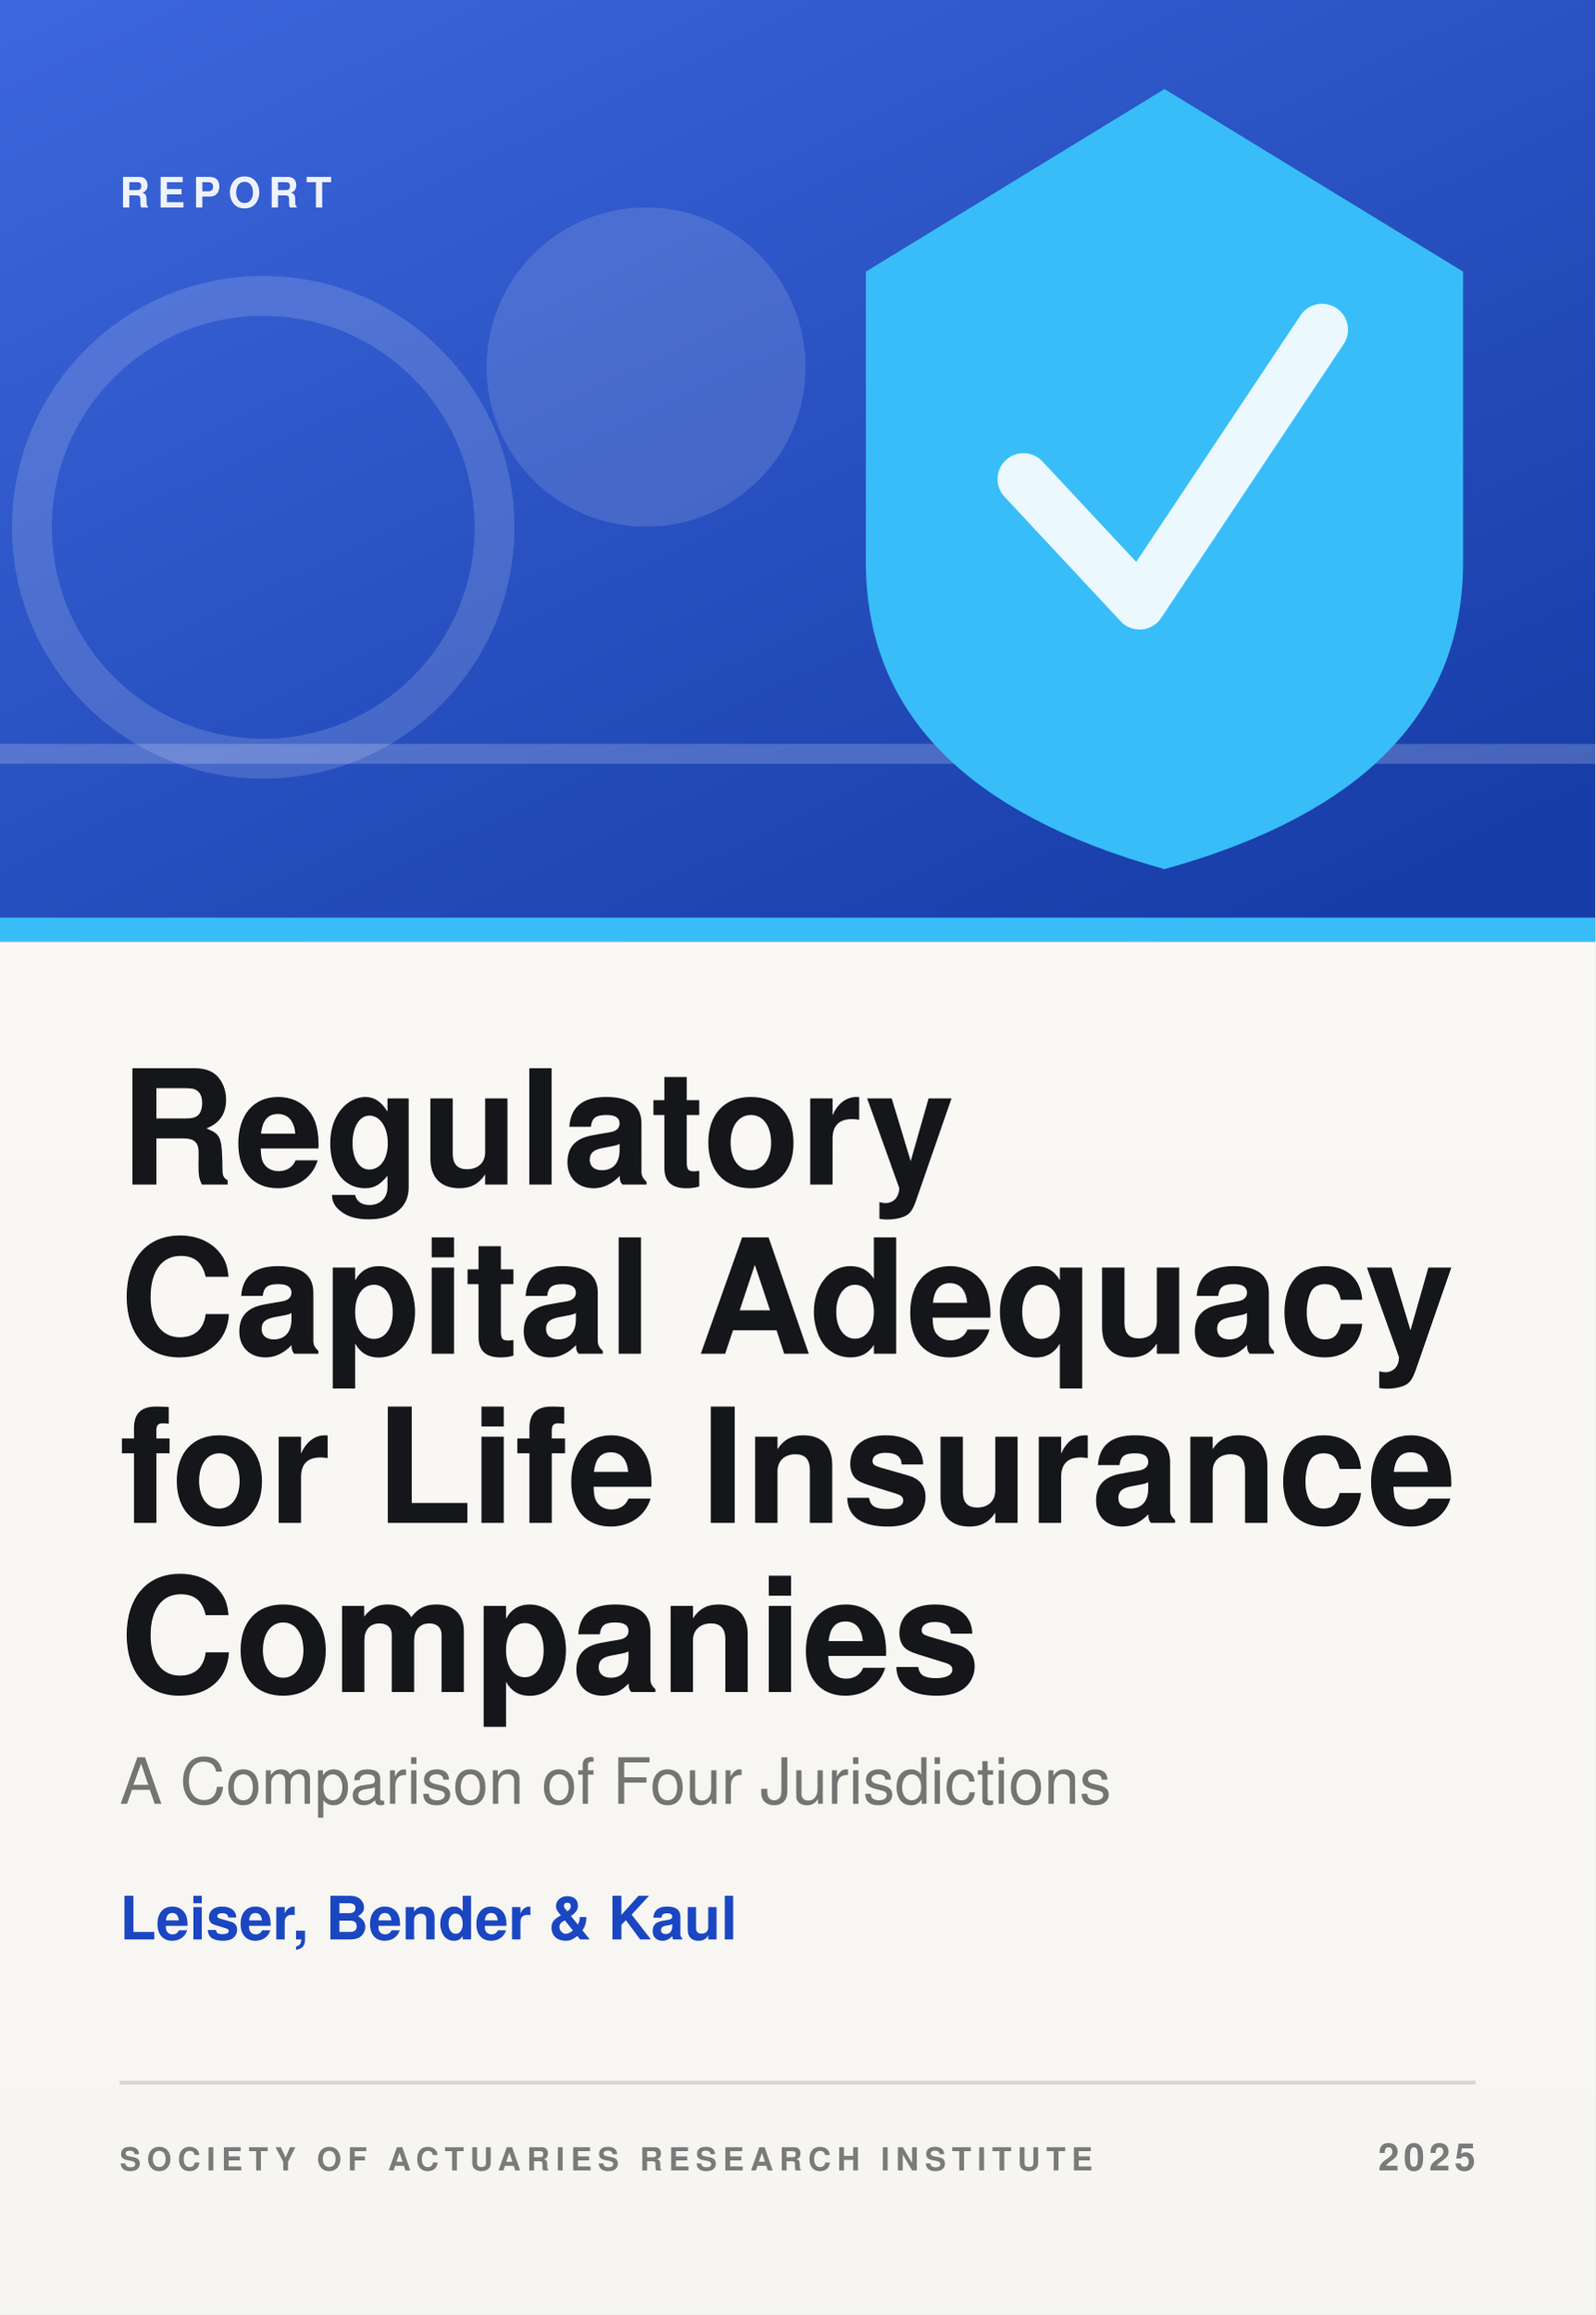
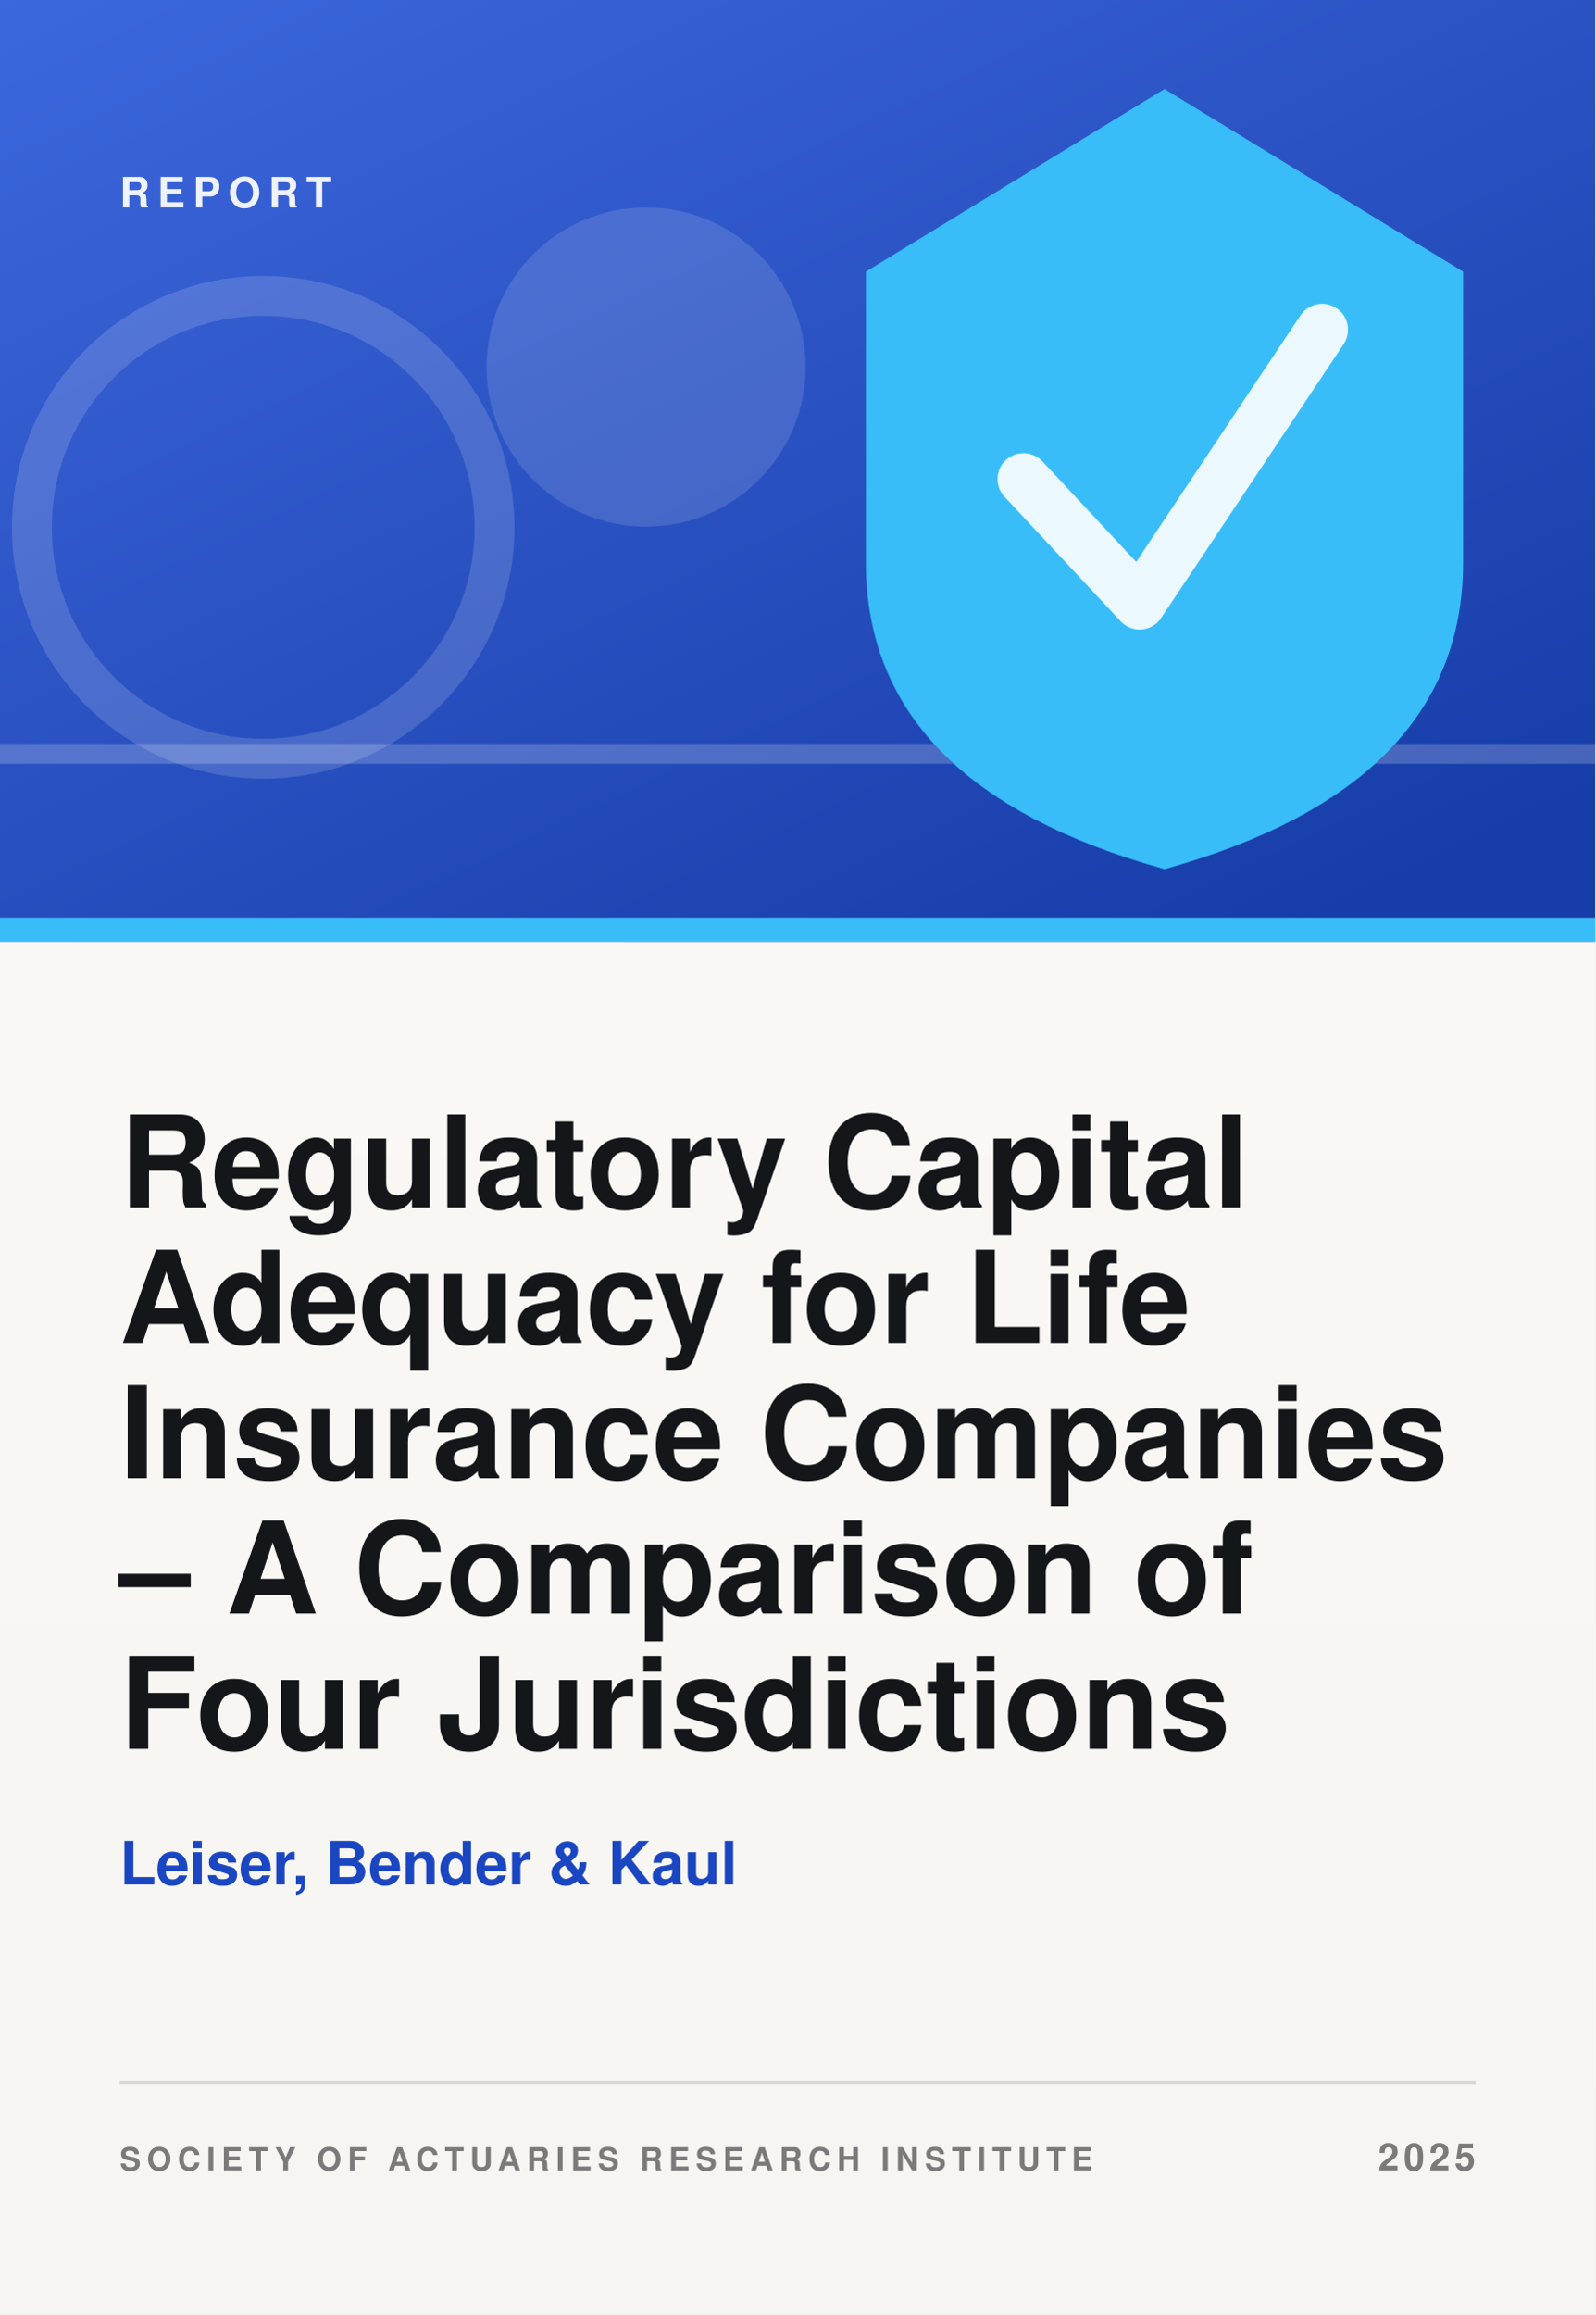
- <svg xmlns="http://www.w3.org/2000/svg" viewBox="0 0 400 580" width="400" height="580" role="img" aria-label="Cover of Regulatory Capital Adequacy for Life Insurance Companies — Leiser, Bender &amp; Kaul — 2025">
+ <svg xmlns="http://www.w3.org/2000/svg" viewBox="0 0 400 580" width="400" height="580" role="img" aria-label="Cover of Regulatory Capital Adequacy for Life Insurance Companies – A Comparison of Four Jurisdictions — Leiser, Bender &amp; Kaul — 2025">
  <defs>
-     <linearGradient id="band-88454ee" x1="0" y1="0" x2="0.8" y2="1">
+     <linearGradient id="band-1b2fe81" x1="0" y1="0" x2="0.8" y2="1">
      <stop offset="0" stop-color="#3d67dd" />
      <stop offset="1" stop-color="#173da8" />
    </linearGradient>
-     <linearGradient id="paper-88454ee" x1="0" y1="0" x2="0" y2="1">
+     <linearGradient id="paper-1b2fe81" x1="0" y1="0" x2="0" y2="1">
      <stop offset="0" stop-color="#fbfaf7" />
      <stop offset="1" stop-color="#f6f5f1" />
    </linearGradient>
-     <clipPath id="crop-88454ee">
+     <clipPath id="crop-1b2fe81">
      <rect x="0" y="0" width="400" height="236" />
    </clipPath>
  </defs>
-   <rect x="0" y="0" width="400" height="580" fill="url(#paper-88454ee)" />
-   <g clip-path="url(#crop-88454ee)">
-     <rect x="0" y="0" width="400" height="236" fill="url(#band-88454ee)" />
+   <rect x="0" y="0" width="400" height="580" fill="url(#paper-1b2fe81)" />
+   <g clip-path="url(#crop-1b2fe81)">
+     <rect x="0" y="0" width="400" height="236" fill="url(#band-1b2fe81)" />
    <circle cx="66" cy="132.16" r="58" fill="none" stroke="#ffffff" stroke-width="10" opacity="0.15" />
    <rect x="0" y="186.44" width="400" height="5" fill="#ffffff" opacity="0.2" />
    <path d="M 292 22.32 L 366.88 68.08 L 366.88 140.88 Q 366.88 197.04 292 217.84 Q 217.12 197.04 217.12 140.88 L 217.12 68.08 Z" fill="#38bdf8" />
    <path d="M 256.64 120.08 L 285.76 151.28 L 331.52 82.64" fill="none" stroke="#ffffff" stroke-width="13" opacity="0.9" stroke-linecap="round" stroke-linejoin="round" />
    <circle cx="162" cy="92" r="40" fill="#ffffff" opacity="0.13" />
  </g>
  <rect x="0" y="230" width="400" height="6" fill="#38bdf8" />
  <text x="30" y="52" font-family="'Helvetica Neue', Helvetica, Arial, sans-serif" font-size="10.5" font-weight="700" fill="#ffffff" text-anchor="start" letter-spacing="1.9" opacity="0.92">REPORT</text>
-   <text x="30" y="296.9" font-family="'Helvetica Neue', Helvetica, Arial, sans-serif" font-size="40" font-weight="700" fill="#14161a" text-anchor="start">Regulatory</text>
-   <text x="30" y="339.3" font-family="'Helvetica Neue', Helvetica, Arial, sans-serif" font-size="40" font-weight="700" fill="#14161a" text-anchor="start">Capital Adequacy</text>
-   <text x="30" y="381.7" font-family="'Helvetica Neue', Helvetica, Arial, sans-serif" font-size="40" font-weight="700" fill="#14161a" text-anchor="start">for Life Insurance</text>
-   <text x="30" y="424.1" font-family="'Helvetica Neue', Helvetica, Arial, sans-serif" font-size="40" font-weight="700" fill="#14161a" text-anchor="start">Companies</text>
-   <text x="30" y="452.1" font-family="'Helvetica Neue', Helvetica, Arial, sans-serif" font-size="16" font-weight="400" fill="#737474" text-anchor="start">A Comparison of Four Jurisdictions</text>
-   <text x="30" y="486.1" font-family="'Helvetica Neue', Helvetica, Arial, sans-serif" font-size="15" font-weight="600" fill="#1a46c2" text-anchor="start">Leiser, Bender &amp; Kaul</text>
+   <text x="30" y="302.66" font-family="'Helvetica Neue', Helvetica, Arial, sans-serif" font-size="32" font-weight="700" fill="#14161a" text-anchor="start">Regulatory Capital</text>
+   <text x="30" y="336.58" font-family="'Helvetica Neue', Helvetica, Arial, sans-serif" font-size="32" font-weight="700" fill="#14161a" text-anchor="start">Adequacy for Life</text>
+   <text x="30" y="370.5" font-family="'Helvetica Neue', Helvetica, Arial, sans-serif" font-size="32" font-weight="700" fill="#14161a" text-anchor="start">Insurance Companies</text>
+   <text x="30" y="404.42" font-family="'Helvetica Neue', Helvetica, Arial, sans-serif" font-size="32" font-weight="700" fill="#14161a" text-anchor="start">– A Comparison of</text>
+   <text x="30" y="438.34" font-family="'Helvetica Neue', Helvetica, Arial, sans-serif" font-size="32" font-weight="700" fill="#14161a" text-anchor="start">Four Jurisdictions</text>
+   <text x="30" y="472.34" font-family="'Helvetica Neue', Helvetica, Arial, sans-serif" font-size="15" font-weight="600" fill="#1a46c2" text-anchor="start">Leiser, Bender &amp; Kaul</text>
  <line x1="30" y1="522" x2="370" y2="522" stroke="#14161a" stroke-width="1" opacity="0.14" />
  <text x="30" y="544" font-family="'Helvetica Neue', Helvetica, Arial, sans-serif" font-size="8" font-weight="700" fill="#7a7a7b" text-anchor="start" letter-spacing="1.5">SOCIETY OF ACTUARIES RESEARCH INSTITUTE</text>
  <text x="370" y="544" font-family="'Helvetica Neue', Helvetica, Arial, sans-serif" font-size="9.5" font-weight="600" fill="#7a7a7b" text-anchor="end" letter-spacing="1.1">2025</text>
</svg>
